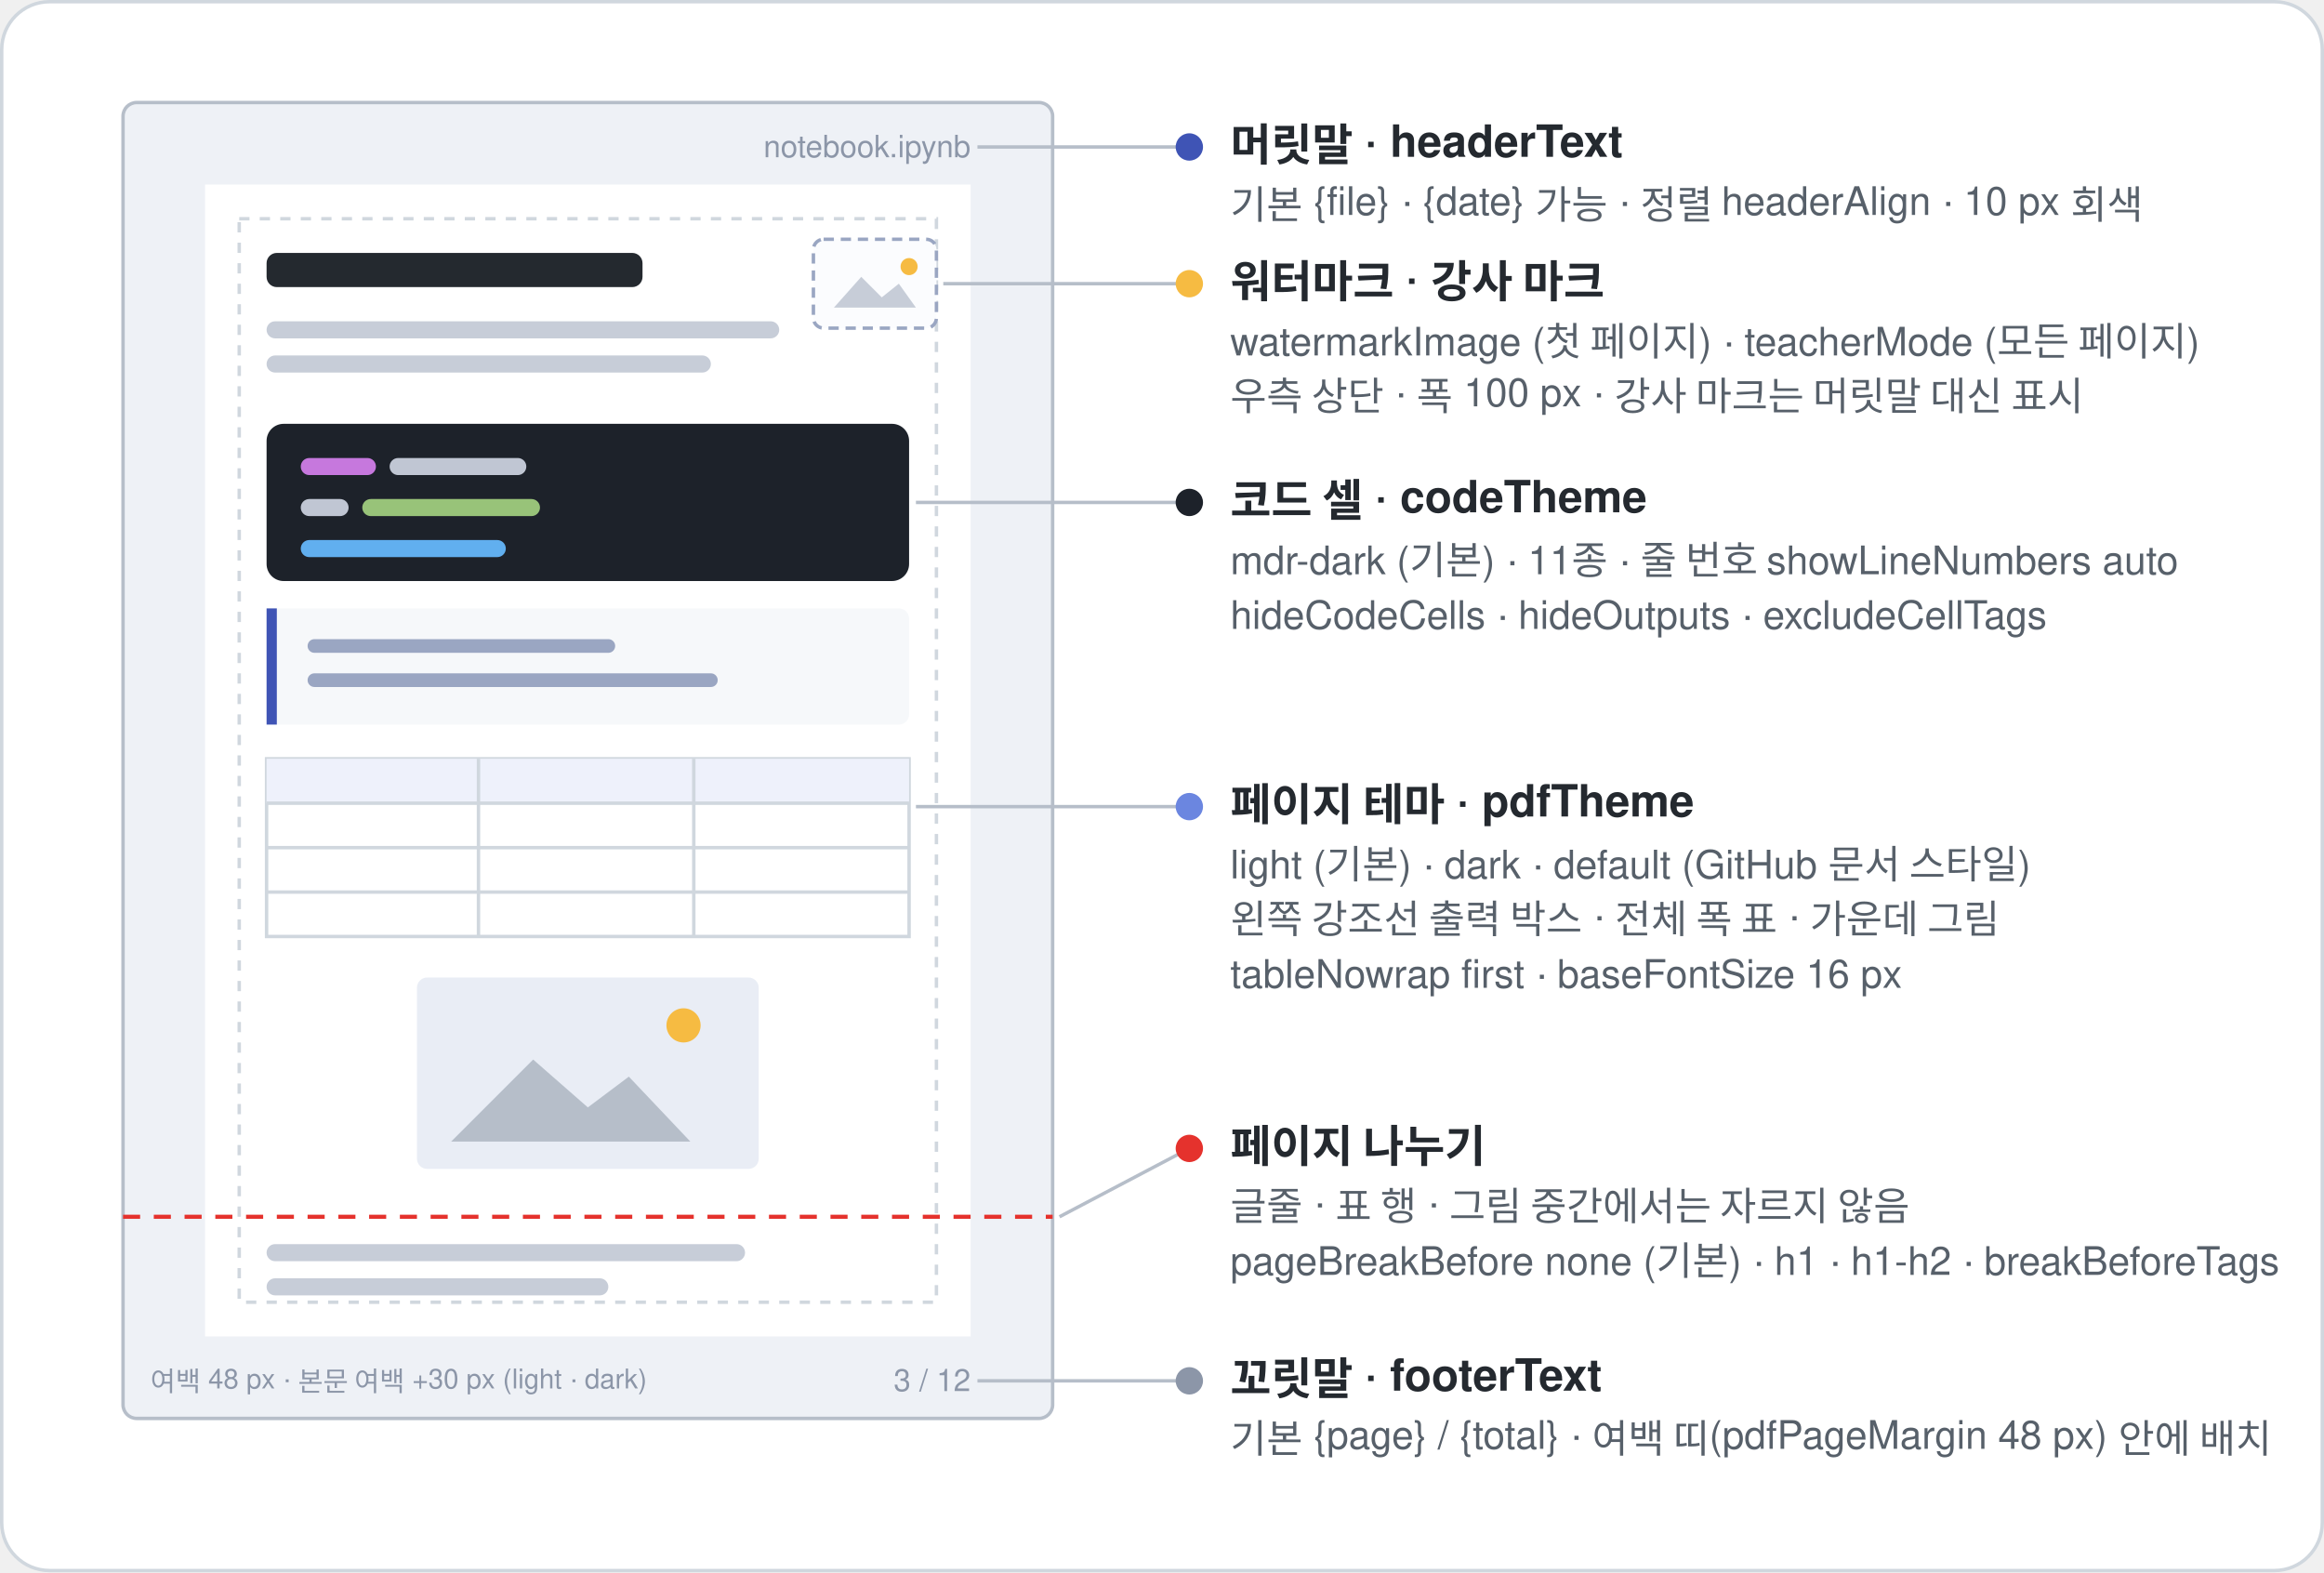
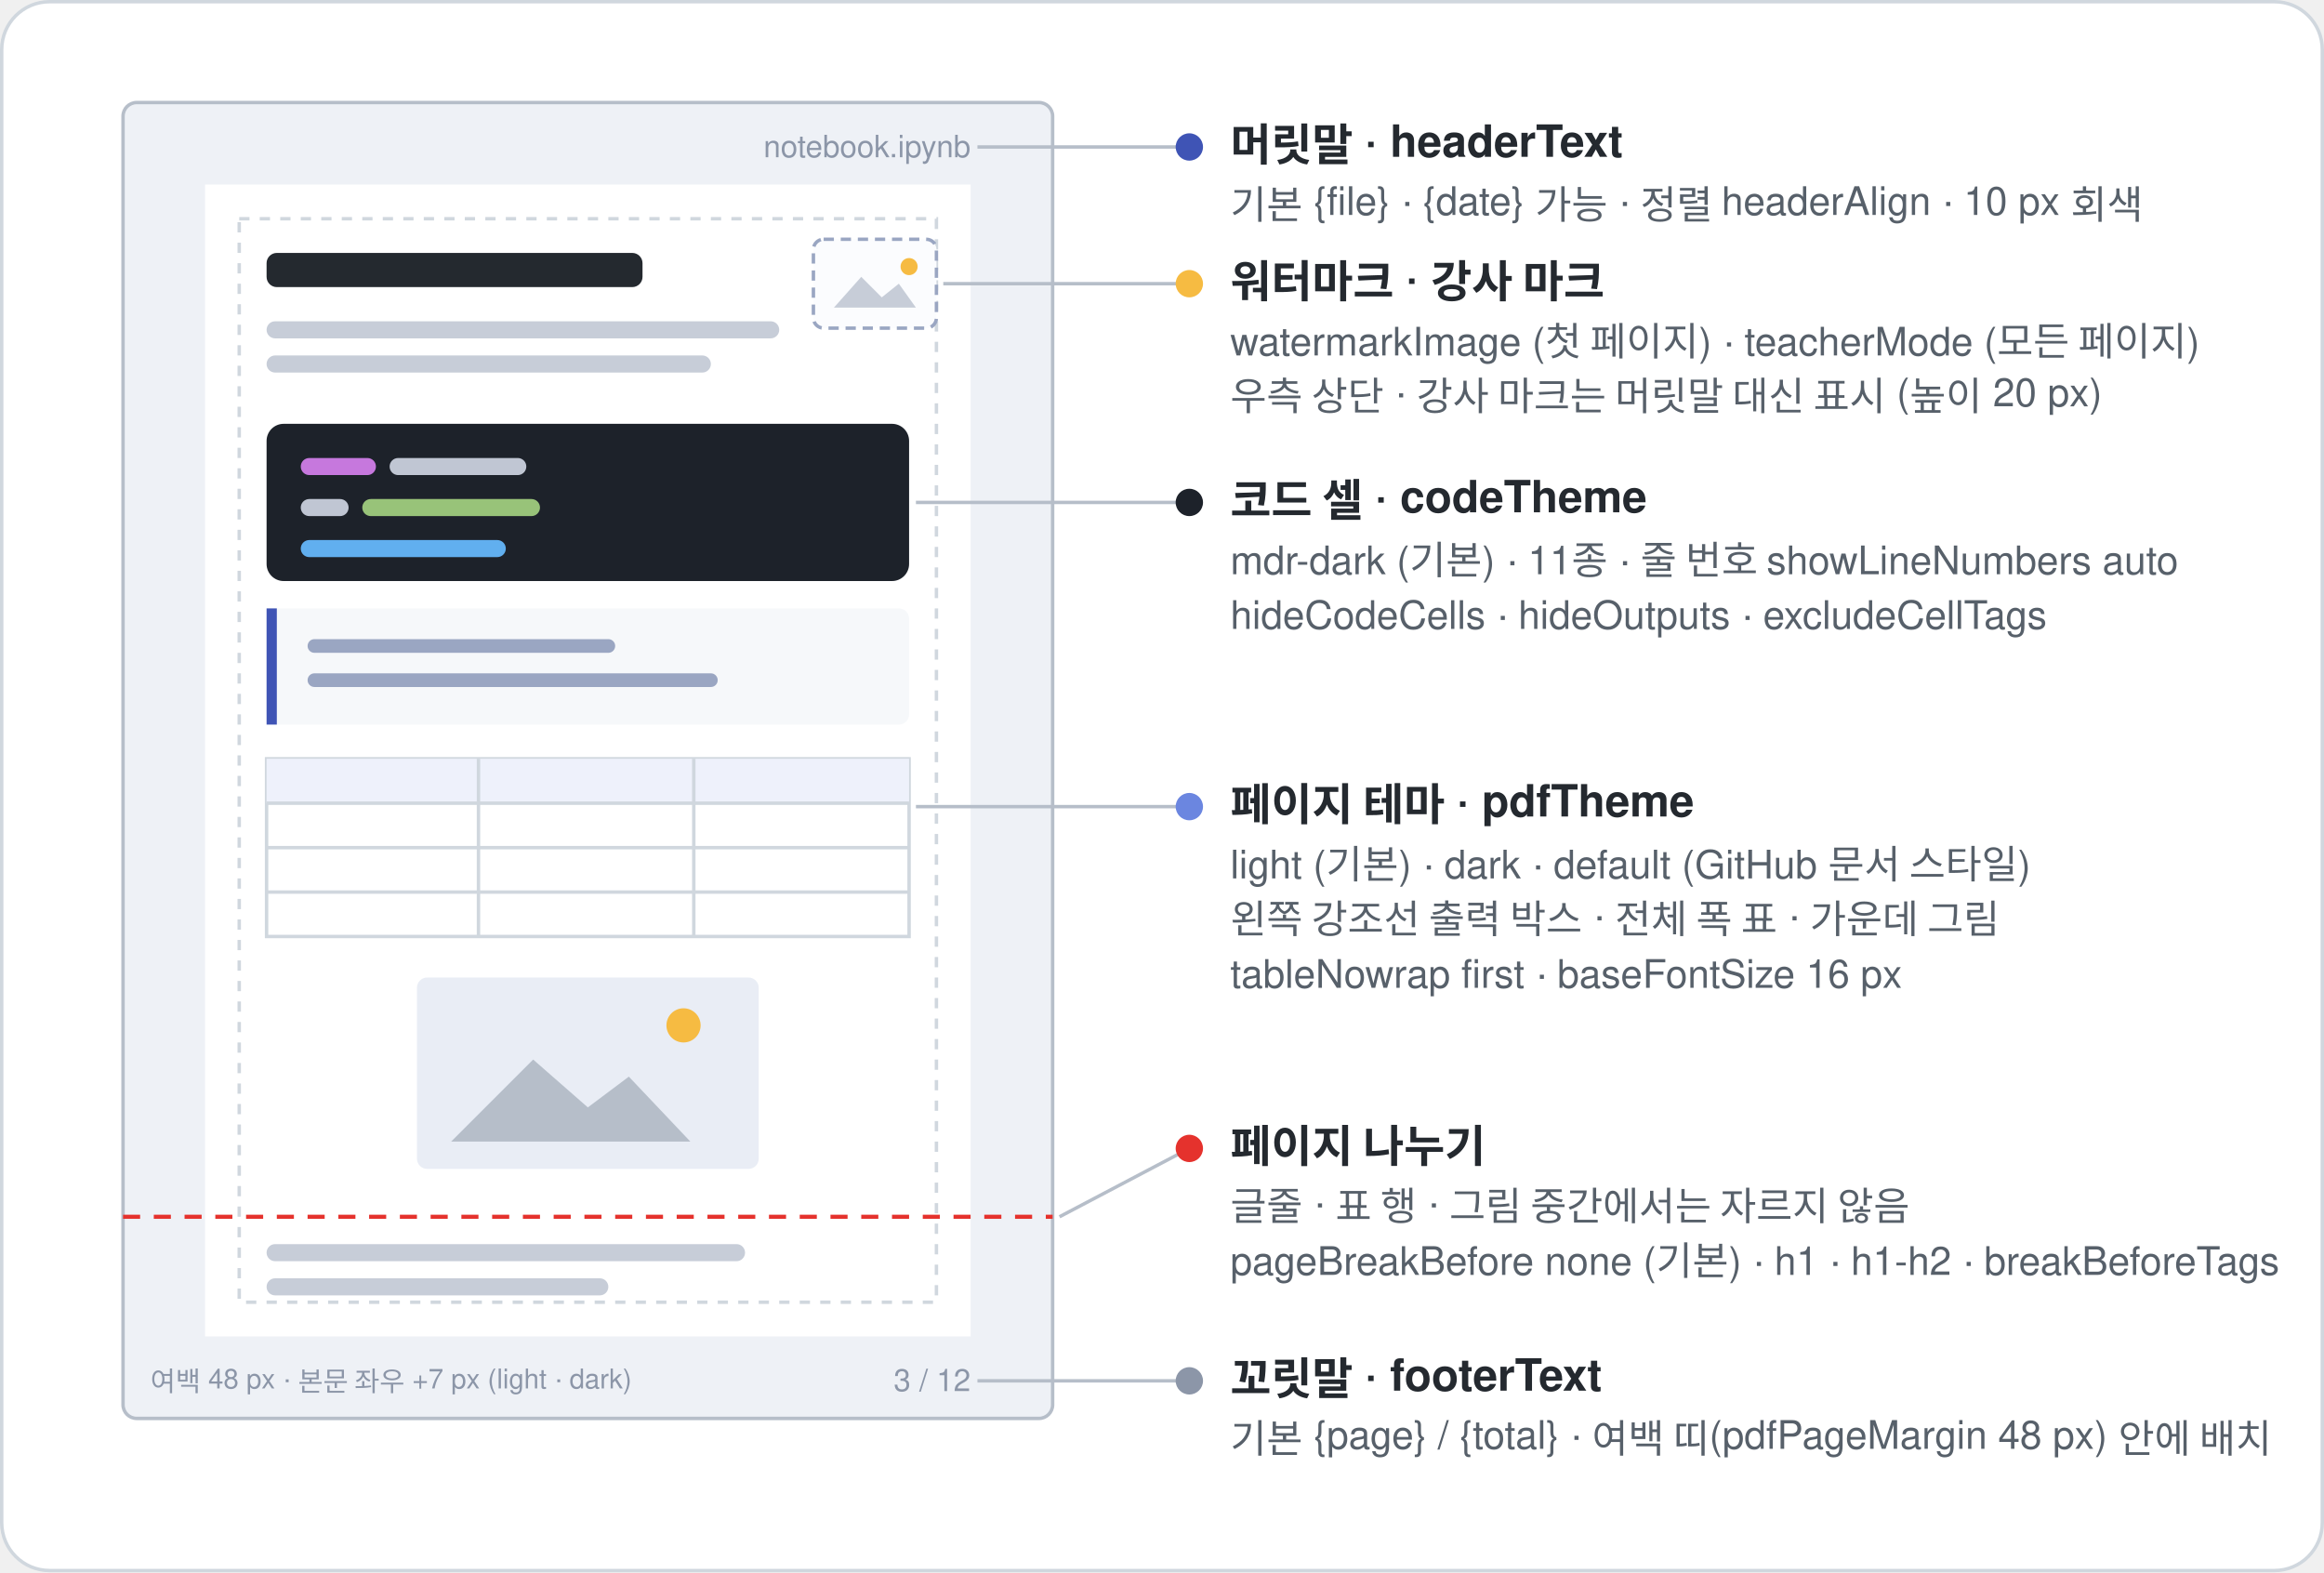
<svg xmlns="http://www.w3.org/2000/svg" width="680" height="460" viewBox="0 0 680 460" font-family="-apple-system,BlinkMacSystemFont,'Segoe UI',Helvetica,Arial,'Apple SD Gothic Neo','Malgun Gothic','Noto Sans KR',sans-serif">
  <rect x="0.5" y="0.5" width="679" height="459" rx="14" fill="#ffffff" stroke="#d0d7de" />
  <rect x="36" y="30" width="272" height="385" rx="4" fill="#eef1f6" stroke="#b6bec9" />
  <rect x="60" y="54" width="224" height="337" fill="#ffffff" />
  <rect x="70" y="64" width="204" height="317" fill="none" stroke="#d0d7de" stroke-dasharray="3 3" />
  <text x="284" y="46" text-anchor="end" font-size="9" fill="#8c96a8">notebook.ipynb</text>
  <text x="284" y="407" text-anchor="end" font-size="9" fill="#8c96a8">3 / 12</text>
-   <text x="44" y="407" font-size="8" fill="#8c96a8">여백 48 px · 본문 여백 +30 px (light · dark)</text>
+   <text x="44" y="407" font-size="8" fill="#8c96a8">여백 48 px · 본문 좌우 +7 px (light · dark)</text>
  <rect x="238" y="70" width="36" height="26" rx="3" fill="#fbfcfe" stroke="#9aa6c2" stroke-dasharray="3 2" />
  <path d="M244 90 l8 -9 l6 6 l5 -4 l5 7 z" fill="#c7cdd8" />
  <circle cx="266" cy="78" r="2.5" fill="#f6bb42" />
  <rect x="78" y="74" width="110" height="10" rx="3" fill="#24292f" />
  <rect x="78" y="94" width="150" height="5" rx="2.5" fill="#c7cdd8" />
  <rect x="78" y="104" width="130" height="5" rx="2.5" fill="#c7cdd8" />
  <rect x="78" y="124" width="188" height="46" rx="5" fill="#1d222a" />
  <rect x="88" y="134" width="22" height="5" rx="2.5" fill="#c678dd" />
  <rect x="114" y="134" width="40" height="5" rx="2.5" fill="#c0c6d3" />
  <rect x="88" y="146" width="14" height="5" rx="2.5" fill="#c0c6d3" />
  <rect x="106" y="146" width="52" height="5" rx="2.5" fill="#98c379" />
  <rect x="88" y="158" width="60" height="5" rx="2.5" fill="#61afef" />
  <rect x="78" y="178" width="188" height="34" rx="3" fill="#f6f8fa" />
  <rect x="78" y="178" width="3" height="34" fill="#3f54b5" />
  <rect x="90" y="187" width="90" height="4" rx="2" fill="#9aa6c2" />
  <rect x="90" y="197" width="120" height="4" rx="2" fill="#9aa6c2" />
  <g stroke="#d0d7de" stroke-width="1">
    <rect x="78" y="222" width="188" height="52" fill="#ffffff" />
    <rect x="78" y="222" width="188" height="13" fill="#eef1fb" stroke="none" />
    <line x1="78" y1="235" x2="266" y2="235" />
    <line x1="78" y1="248" x2="266" y2="248" />
    <line x1="78" y1="261" x2="266" y2="261" />
    <line x1="140" y1="222" x2="140" y2="274" />
    <line x1="203" y1="222" x2="203" y2="274" />
  </g>
  <rect x="122" y="286" width="100" height="56" rx="3" fill="#e9edf5" />
  <path d="M132 334 l24 -24 l16 14 l12 -9 l18 19 z" fill="#b6bec9" />
  <circle cx="200" cy="300" r="5" fill="#f6bb42" />
  <line x1="36" y1="356" x2="308" y2="356" stroke="#e5322d" stroke-width="1.2" stroke-dasharray="5 4" />
  <rect x="78" y="364" width="140" height="5" rx="2.5" fill="#c7cdd8" />
  <rect x="78" y="374" width="100" height="5" rx="2.5" fill="#c7cdd8" />
  <g stroke="#b6bec9" stroke-width="1">
    <line x1="286" y1="43" x2="348" y2="43" />
    <line x1="276" y1="83" x2="348" y2="83" />
    <line x1="268" y1="147" x2="348" y2="147" />
    <line x1="268" y1="236" x2="348" y2="236" />
    <line x1="310" y1="356" x2="348" y2="336" />
    <line x1="286" y1="404" x2="348" y2="404" />
  </g>
  <g font-size="11.5" fill="#57606a">
    <circle cx="348" cy="43" r="4" fill="#3f54b5" />
    <text x="360" y="47" font-size="13" font-weight="700" fill="#24292f">머릿말 · headerText</text>
    <text x="360" y="64">기본 {file} · {date} 가능 · 정렬 headerAlign · 10 px 회색</text>
    <circle cx="348" cy="83" r="4" fill="#f6bb42" />
    <text x="360" y="87" font-size="13" font-weight="700" fill="#24292f">워터마크 · 강사 마크</text>
    <text x="360" y="104">watermarkImage (첫 페이지) · teacherMode (모든 페이지)</text>
-     <text x="360" y="120">우측 상단 · 폭 100 px · 강사 마크는 머릿말 대신 표시</text>
+     <text x="360" y="120">우측 상단 · 강사 마크는 머릿말 대신 표시 (높이 20 px)</text>
    <circle cx="348" cy="147" r="4" fill="#1d222a" />
    <text x="360" y="151" font-size="13" font-weight="700" fill="#24292f">코드 셀 · codeTheme</text>
    <text x="360" y="168">mdr-dark (기본) · 11종 · 줄 번호 showLineNumbers auto</text>
    <text x="360" y="184">hideCodeCells · hideOutputs · excludeCellTags</text>
    <circle cx="348" cy="236" r="4" fill="#6b86e0" />
    <text x="360" y="240" font-size="13" font-weight="700" fill="#24292f">페이지 테마 · pdfTheme</text>
    <text x="360" y="257">light (기본) · dark · default (GitHub 문서 스타일)</text>
    <text x="360" y="273">왼쪽 강조선 출력 박스 · 전체 폭 표 · 가운데 그림</text>
    <text x="360" y="289">tableNowrap first · baseFontSize 16 px</text>
    <circle cx="348" cy="336" r="4" fill="#e5322d" />
    <text x="360" y="340" font-size="13" font-weight="700" fill="#24292f">페이지 나누기</text>
    <text x="360" y="357">글줄 · 표 행 · 그림 중간에서는 자르지 않음</text>
    <text x="360" y="373">pageBreakBefore none (기본) · h1 · h1-h2 · breakBeforeTags</text>
    <circle cx="348" cy="404" r="4" fill="#8c96a8" />
    <text x="360" y="408" font-size="13" font-weight="700" fill="#24292f">꼬릿말 · footerText</text>
    <text x="360" y="425">기본 {page} / {total} · 여백 띠(pdfPageMargin 48 px) 안에 배치</text>
  </g>
</svg>
